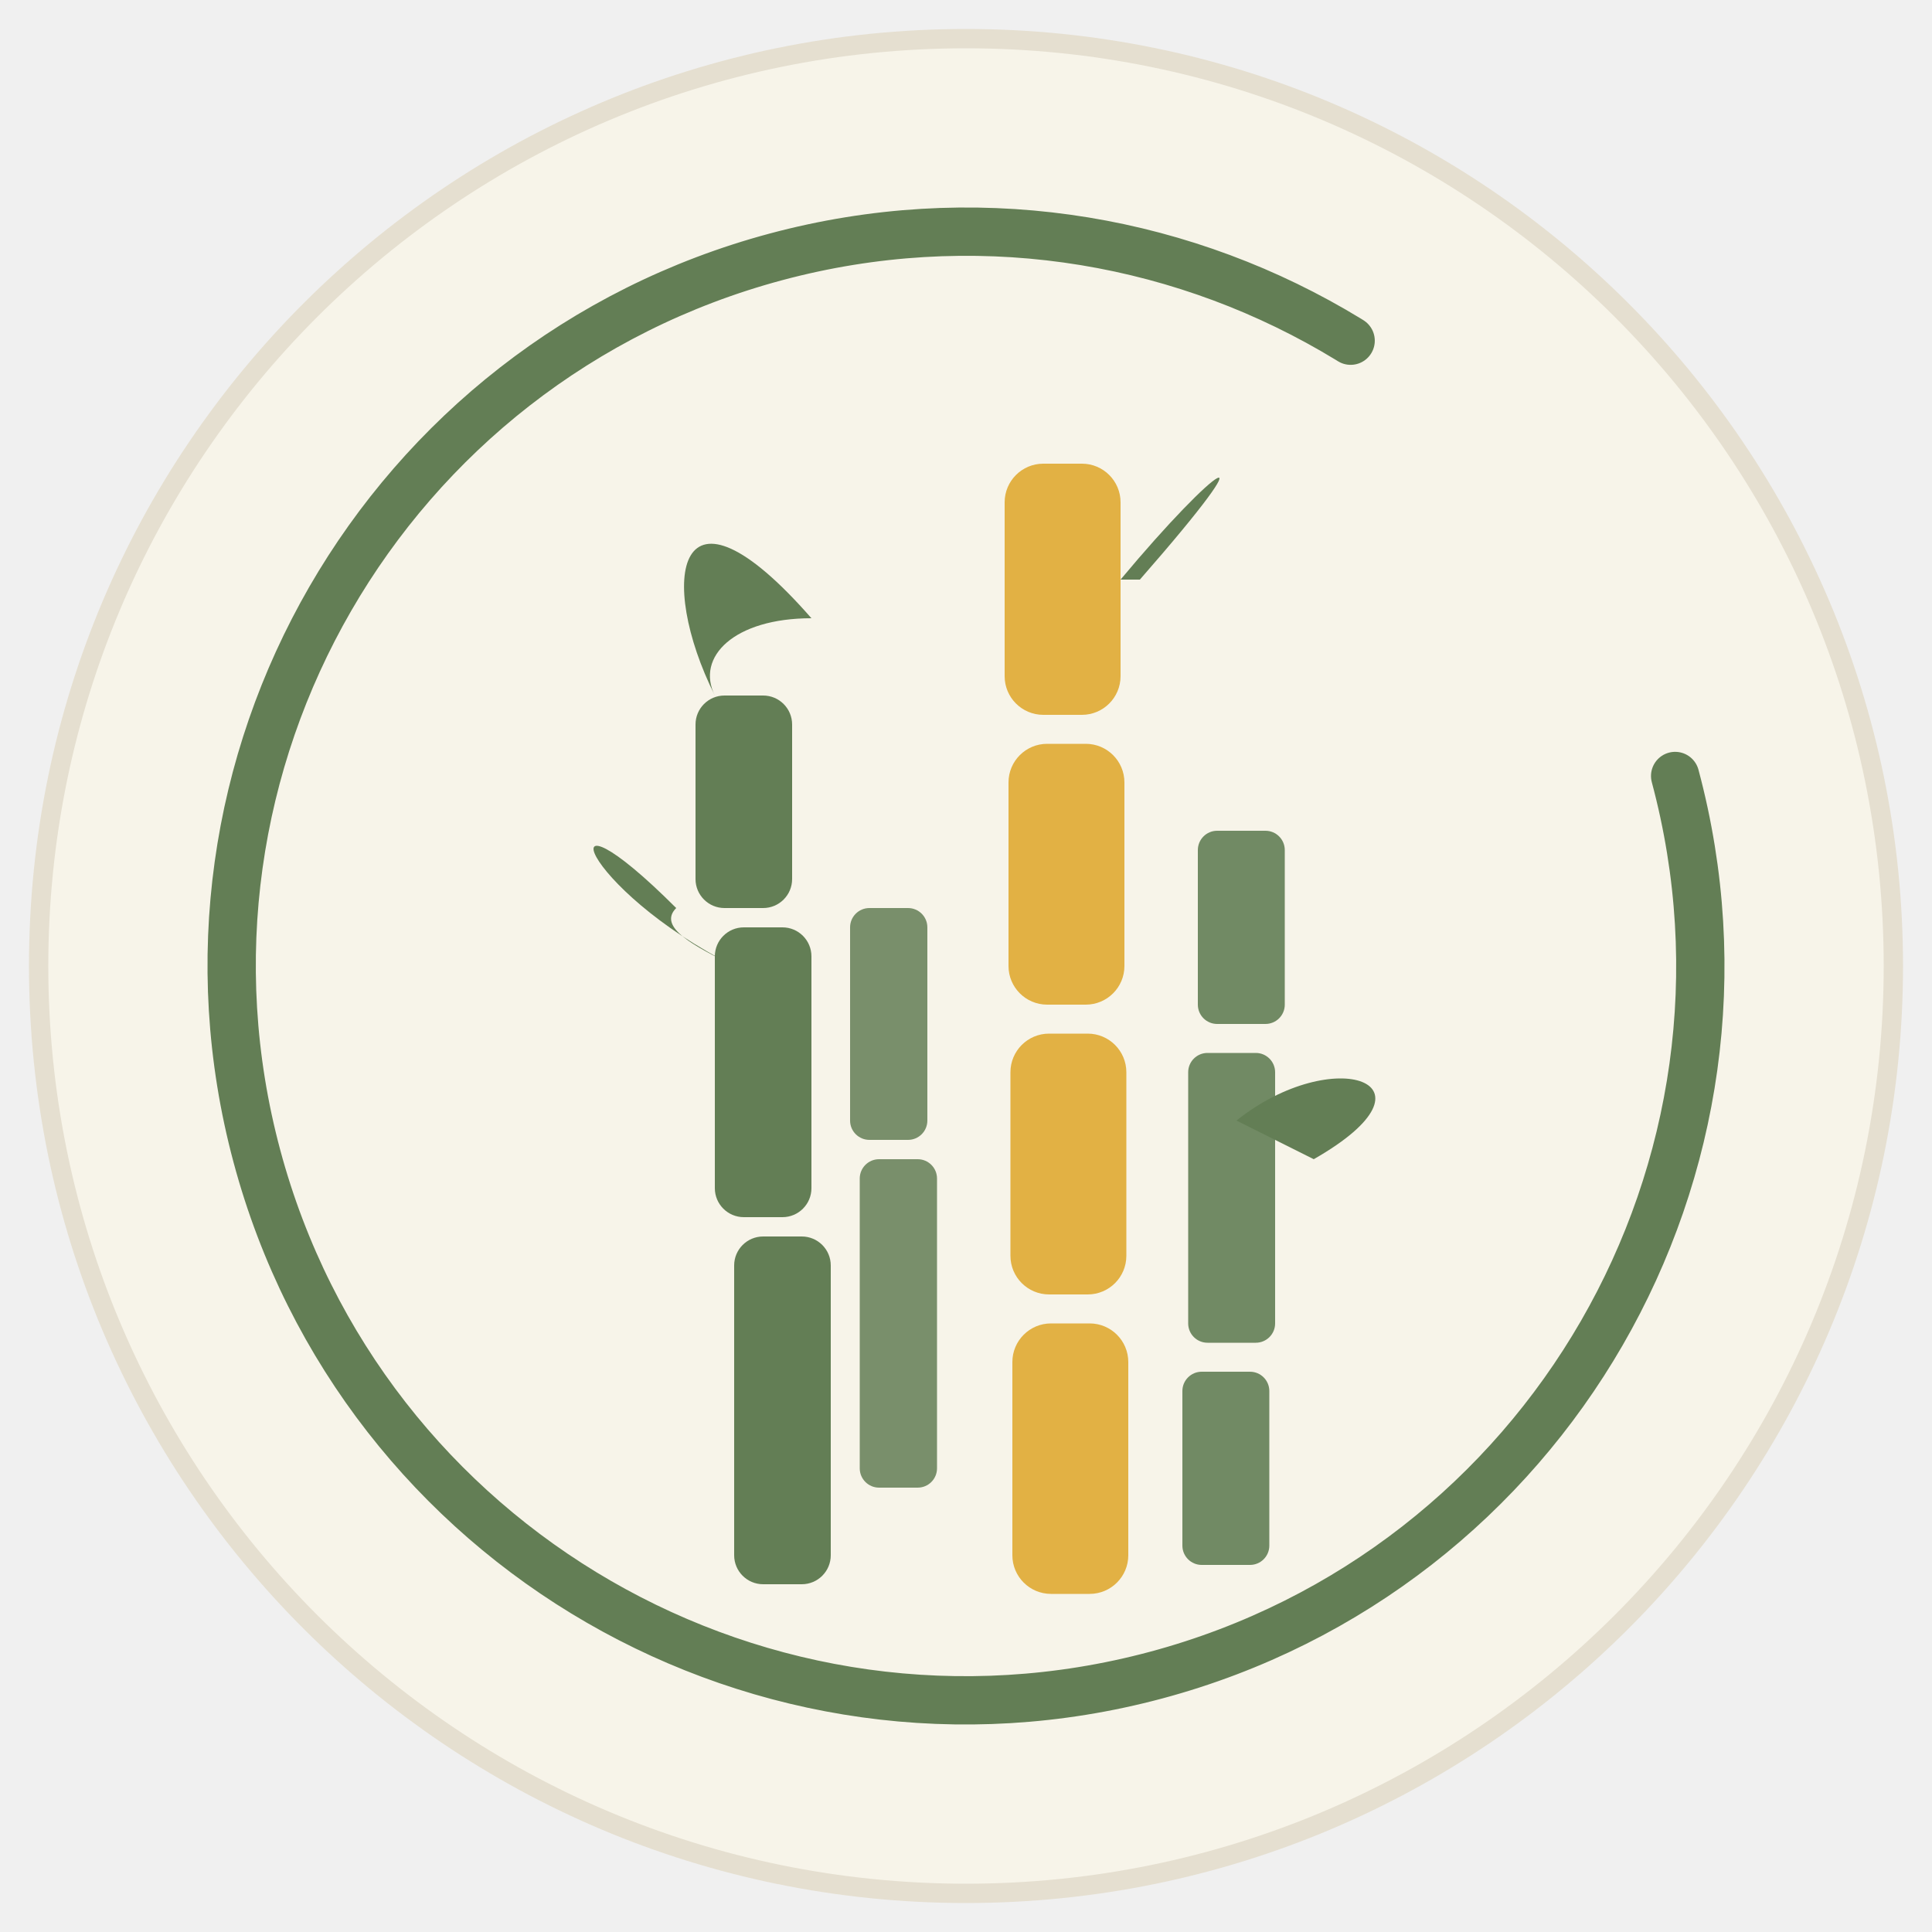
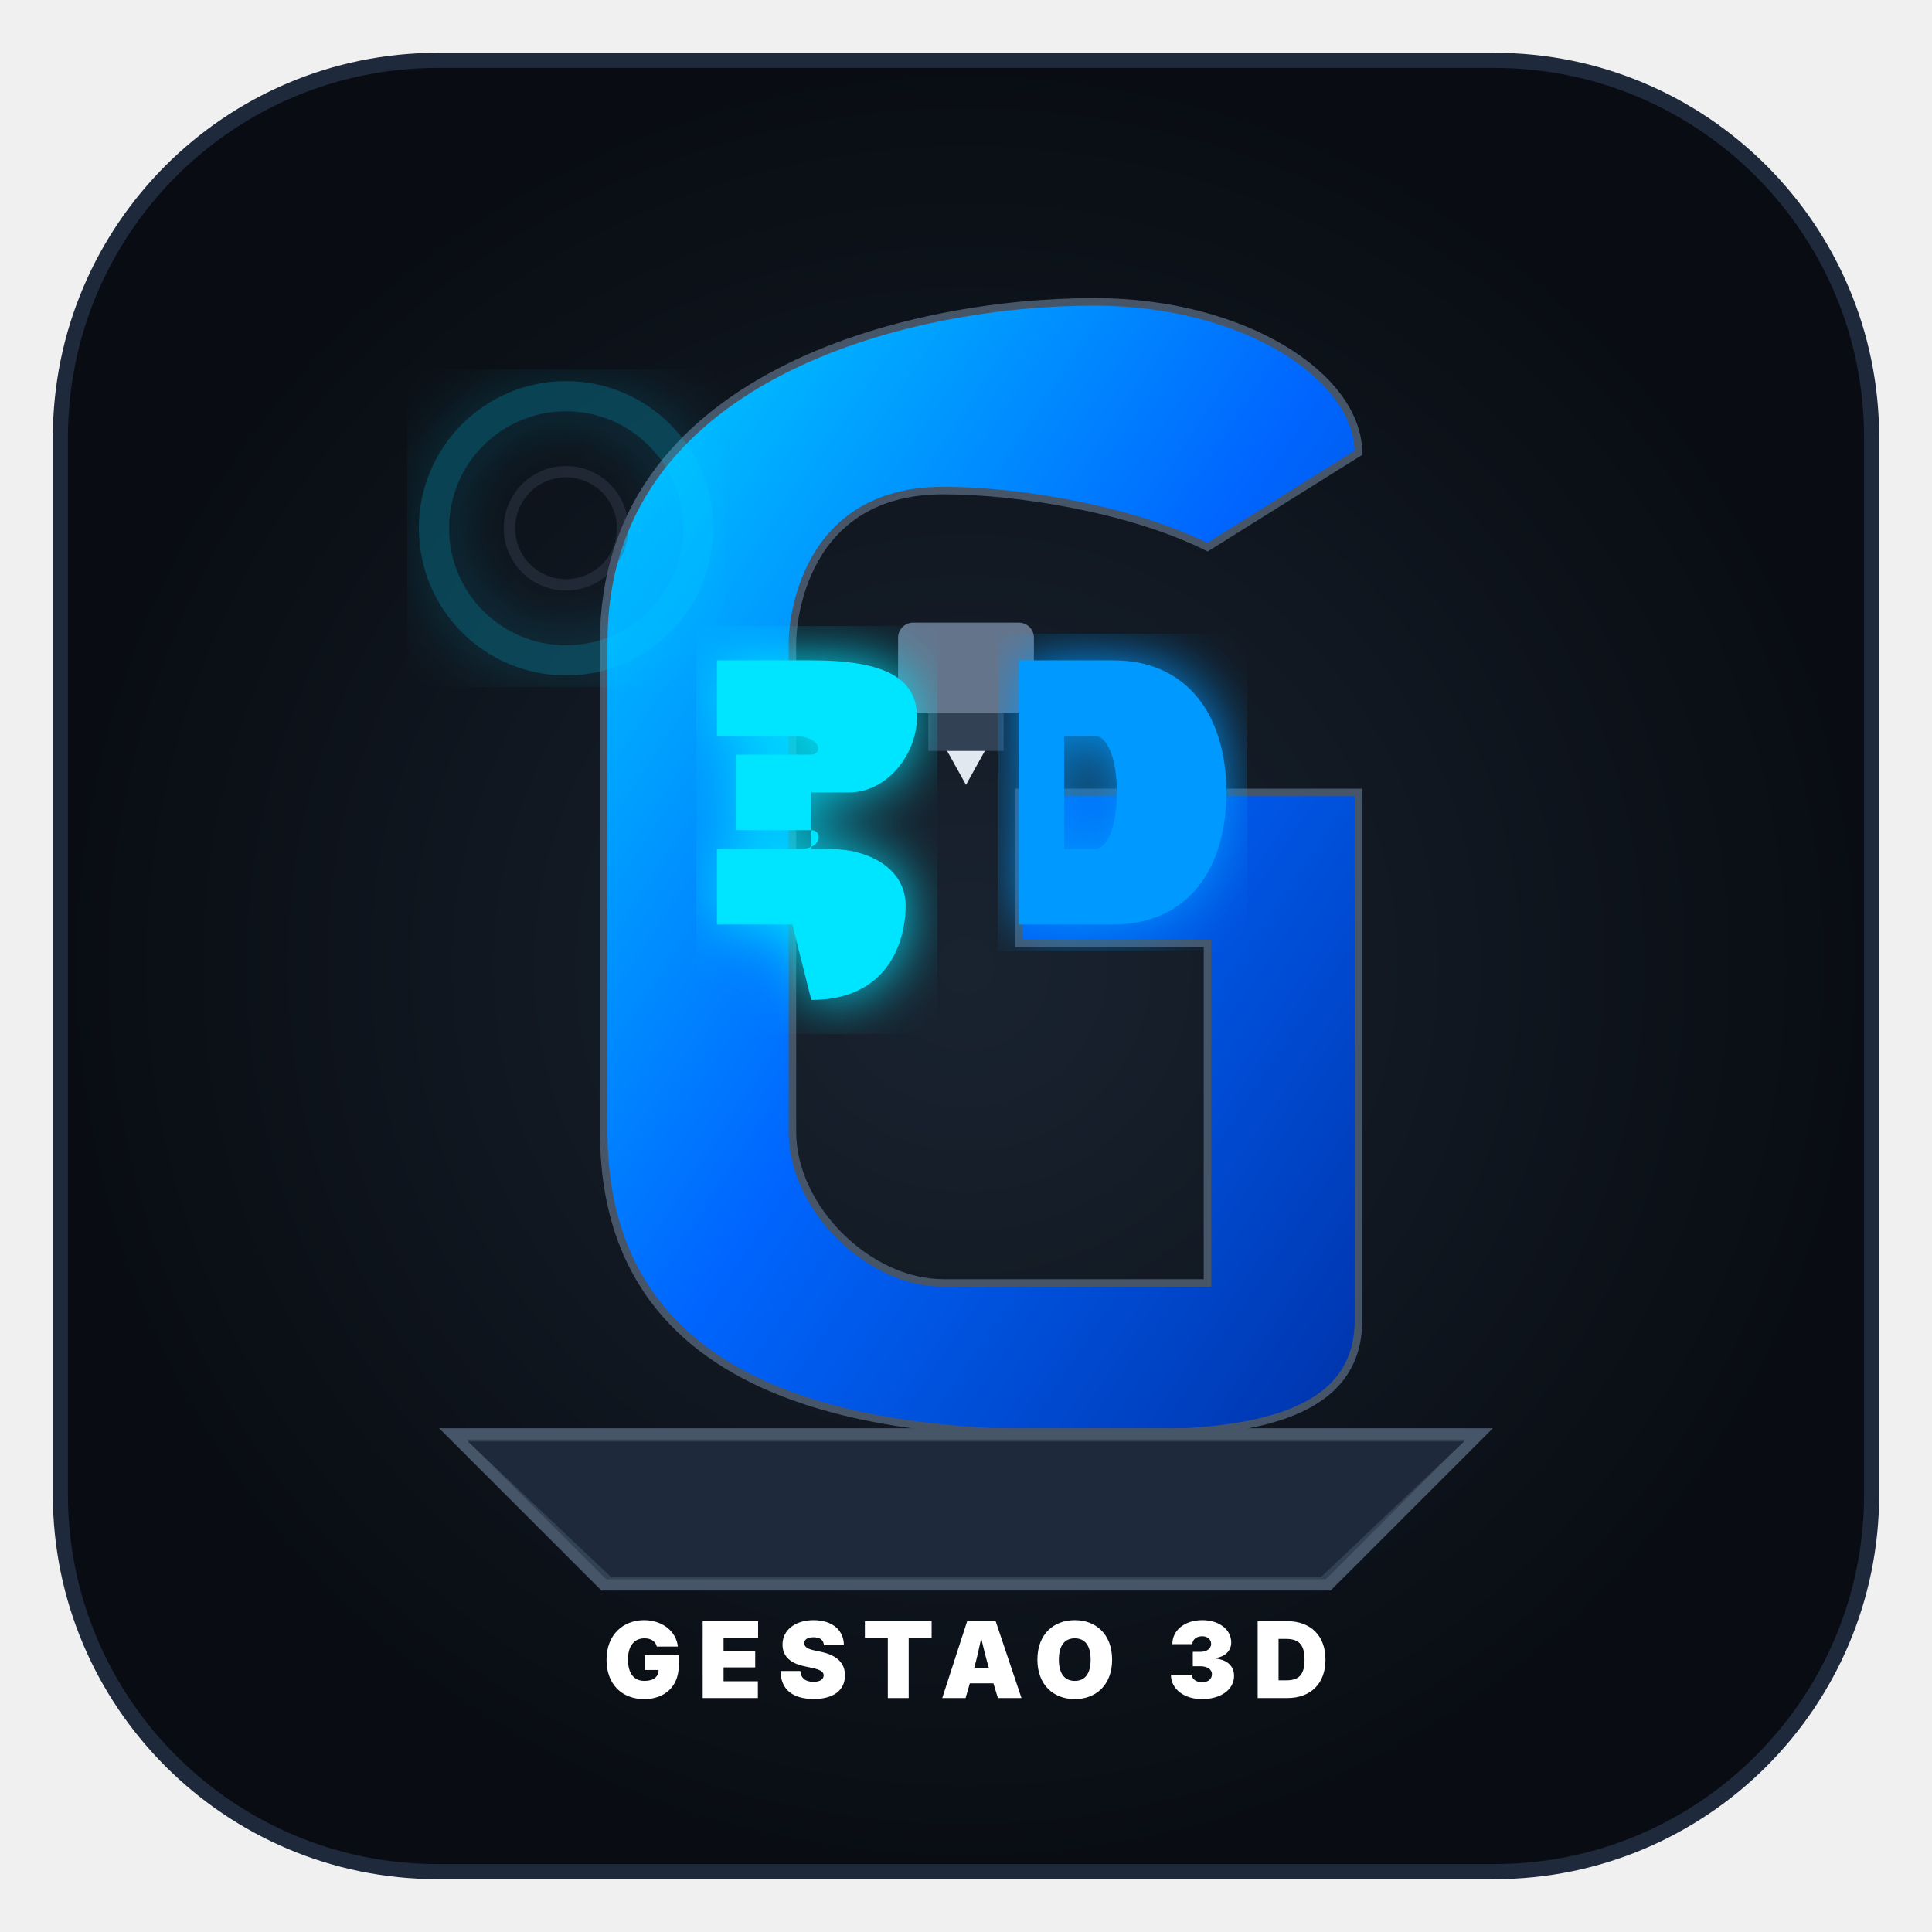
- <svg xmlns="http://www.w3.org/2000/svg" viewBox="0 0 100 100" fill="none">
-   <circle cx="50" cy="50" r="48" fill="#F7F4E9" stroke="#E5DFD0" stroke-width="1" />
-   <circle cx="50" cy="50" r="38" stroke="#637E55" stroke-width="2.5" stroke-dasharray="210 30" stroke-linecap="round" transform="rotate(-15 50 50)" />
-   <rect x="36" y="36" width="5" height="11" rx="1.5" fill="#637E55" />
-   <rect x="37" y="48" width="5" height="15" rx="1.5" fill="#637E55" />
-   <rect x="38" y="64" width="5" height="18" rx="1.5" fill="#637E55" />
-   <rect x="44" y="47" width="4" height="12" rx="1" fill="#637E55" opacity="0.85" />
-   <rect x="44.5" y="60" width="4" height="17" rx="1" fill="#637E55" opacity="0.85" />
-   <rect x="52" y="24" width="6" height="13" rx="2" fill="#E2B144" />
-   <rect x="52.2" y="38.5" width="6" height="13.5" rx="2" fill="#E2B144" />
-   <rect x="52.3" y="53.5" width="6" height="13.5" rx="2" fill="#E2B144" />
-   <rect x="52.4" y="68.5" width="6" height="14" rx="2" fill="#E2B144" />
-   <rect x="62" y="43" width="4.5" height="10" rx="1" fill="#637E55" opacity="0.9" />
-   <rect x="61.5" y="54.5" width="4.5" height="15" rx="1" fill="#637E55" opacity="0.9" />
-   <rect x="61.2" y="71" width="4.5" height="10" rx="1" fill="#637E55" opacity="0.9" />
-   <path d="M 37 36 C 34 30, 35 24, 42 32 C 38 32, 36 34, 37 36 Z" fill="#637E55" />
-   <path d="M 38 50 C 30 46, 28 40, 35 47 C 34 48, 36 49, 38 50 Z" fill="#637E55" />
-   <path d="M 58 30 C 63 24, 66 22, 59 30 Z" fill="#637E55" />
-   <path d="M 64 58 C 69 54, 75 56, 68 60 Z" fill="#637E55" />
+ <svg xmlns="http://www.w3.org/2000/svg" viewBox="0 0 512 512" fill="none">
+   <defs>
+     <radialGradient id="bgGrad" cx="50%" cy="50%" r="50%" fx="50%" fy="50%">
+       <stop offset="0%" stop-color="#192330" />
+       <stop offset="100%" stop-color="#090d13" />
+     </radialGradient>
+     <linearGradient id="gFrameGrad" x1="0%" y1="0%" x2="100%" y2="100%">
+       <stop offset="0%" stop-color="#00d2ff" />
+       <stop offset="50%" stop-color="#0066ff" />
+       <stop offset="100%" stop-color="#0033aa" />
+     </linearGradient>
+     <linearGradient id="glowGrad" x1="0%" y1="0%" x2="100%" y2="0%">
+       <stop offset="0%" stop-color="#38bdf8" />
+       <stop offset="100%" stop-color="#0369a1" />
+     </linearGradient>
+     <filter id="glowEffect" x="-10%" y="-10%" width="120%" height="120%">
+       <feGaussianBlur stdDeviation="8" result="blur" />
+       <feComposite in="SourceGraphic" in2="blur" operator="over" />
+     </filter>
+   </defs>
+   <rect x="16" y="16" width="480" height="480" rx="100" fill="url(#bgGrad)" stroke="#1e293b" stroke-width="4" />
+   <path d="M 160 300             L 160 170             C 160 100, 240 80, 290 80             C 330 80, 360 100, 360 120             L 320 145             C 300 135, 270 130, 250 130             C 210 130, 210 170, 210 170             L 210 300             C 210 320, 230 340, 250 340             L 320 340             L 320 250             L 270 250             L 270 210             L 360 210             L 360 350             C 360 380, 320 380, 290 380             C 250 380, 160 380, 160 300 Z" fill="url(#gFrameGrad)" stroke="#475569" stroke-width="2" />
+   <rect x="238" y="165" width="36" height="24" rx="4" fill="#64748b" />
+   <rect x="246" y="189" width="20" height="10" fill="#334155" />
+   <path d="M 251 199 L 261 199 L 256 208 Z" fill="#e2e8f0" />
+   <line x1="248" y1="192" x2="264" y2="192" stroke="#4db8ff" stroke-width="2.5" filter="url(#glowEffect)" />
+   <path d="M 215 265             C 235 265, 240 250, 240 240             C 240 230, 230 225, 220 225             L 215 225 L 215 210             L 225 210             C 235 210, 243 200, 243 190             C 243 180, 235 175, 215 175             L 190 175 L 190 195             L 210 195             C 218 195, 218 200, 215 200             L 195 200 L 195 220             L 215 220             C 218 220, 218 225, 212 225             L 190 225 L 190 245             L 210 245 L 215 265 Z" fill="#00e5ff" filter="url(#glowEffect)" />
+   <path d="M 270 175             L 270 245             L 295 245             C 315 245, 325 230, 325 210             C 325 190, 315 175, 295 175             H 270 Z             M 290 195             C 298 195, 298 225, 290 225             H 282 L 282 195             H 290 Z" fill="#0099ff" filter="url(#glowEffect)" />
+   <line x1="180" y1="205" x2="332" y2="205" stroke="#00ffff" stroke-dasharray="4 2" stroke-width="1.5" opacity="0.8" filter="url(#glowEffect)" />
+   <polygon points="120,380 392,380 352,420 160,420" fill="#334155" stroke="#475569" stroke-width="3" />
+   <polygon points="124,382 388,382 350,418 162,418" fill="#1e293b" />
+   <text x="50%" y="450" text-anchor="middle" font-family="'Inter', 'Space Grotesk', system-ui, sans-serif" font-weight="900" font-size="28" fill="#ffffff" letter-spacing="4">GESTAO 3D</text>
+   <circle cx="150" cy="140" r="35" stroke="#00d2ff" stroke-width="8" opacity="0.25" filter="url(#glowEffect)" />
+   <circle cx="150" cy="140" r="15" stroke="#475569" stroke-width="3" opacity="0.3" />
</svg>
